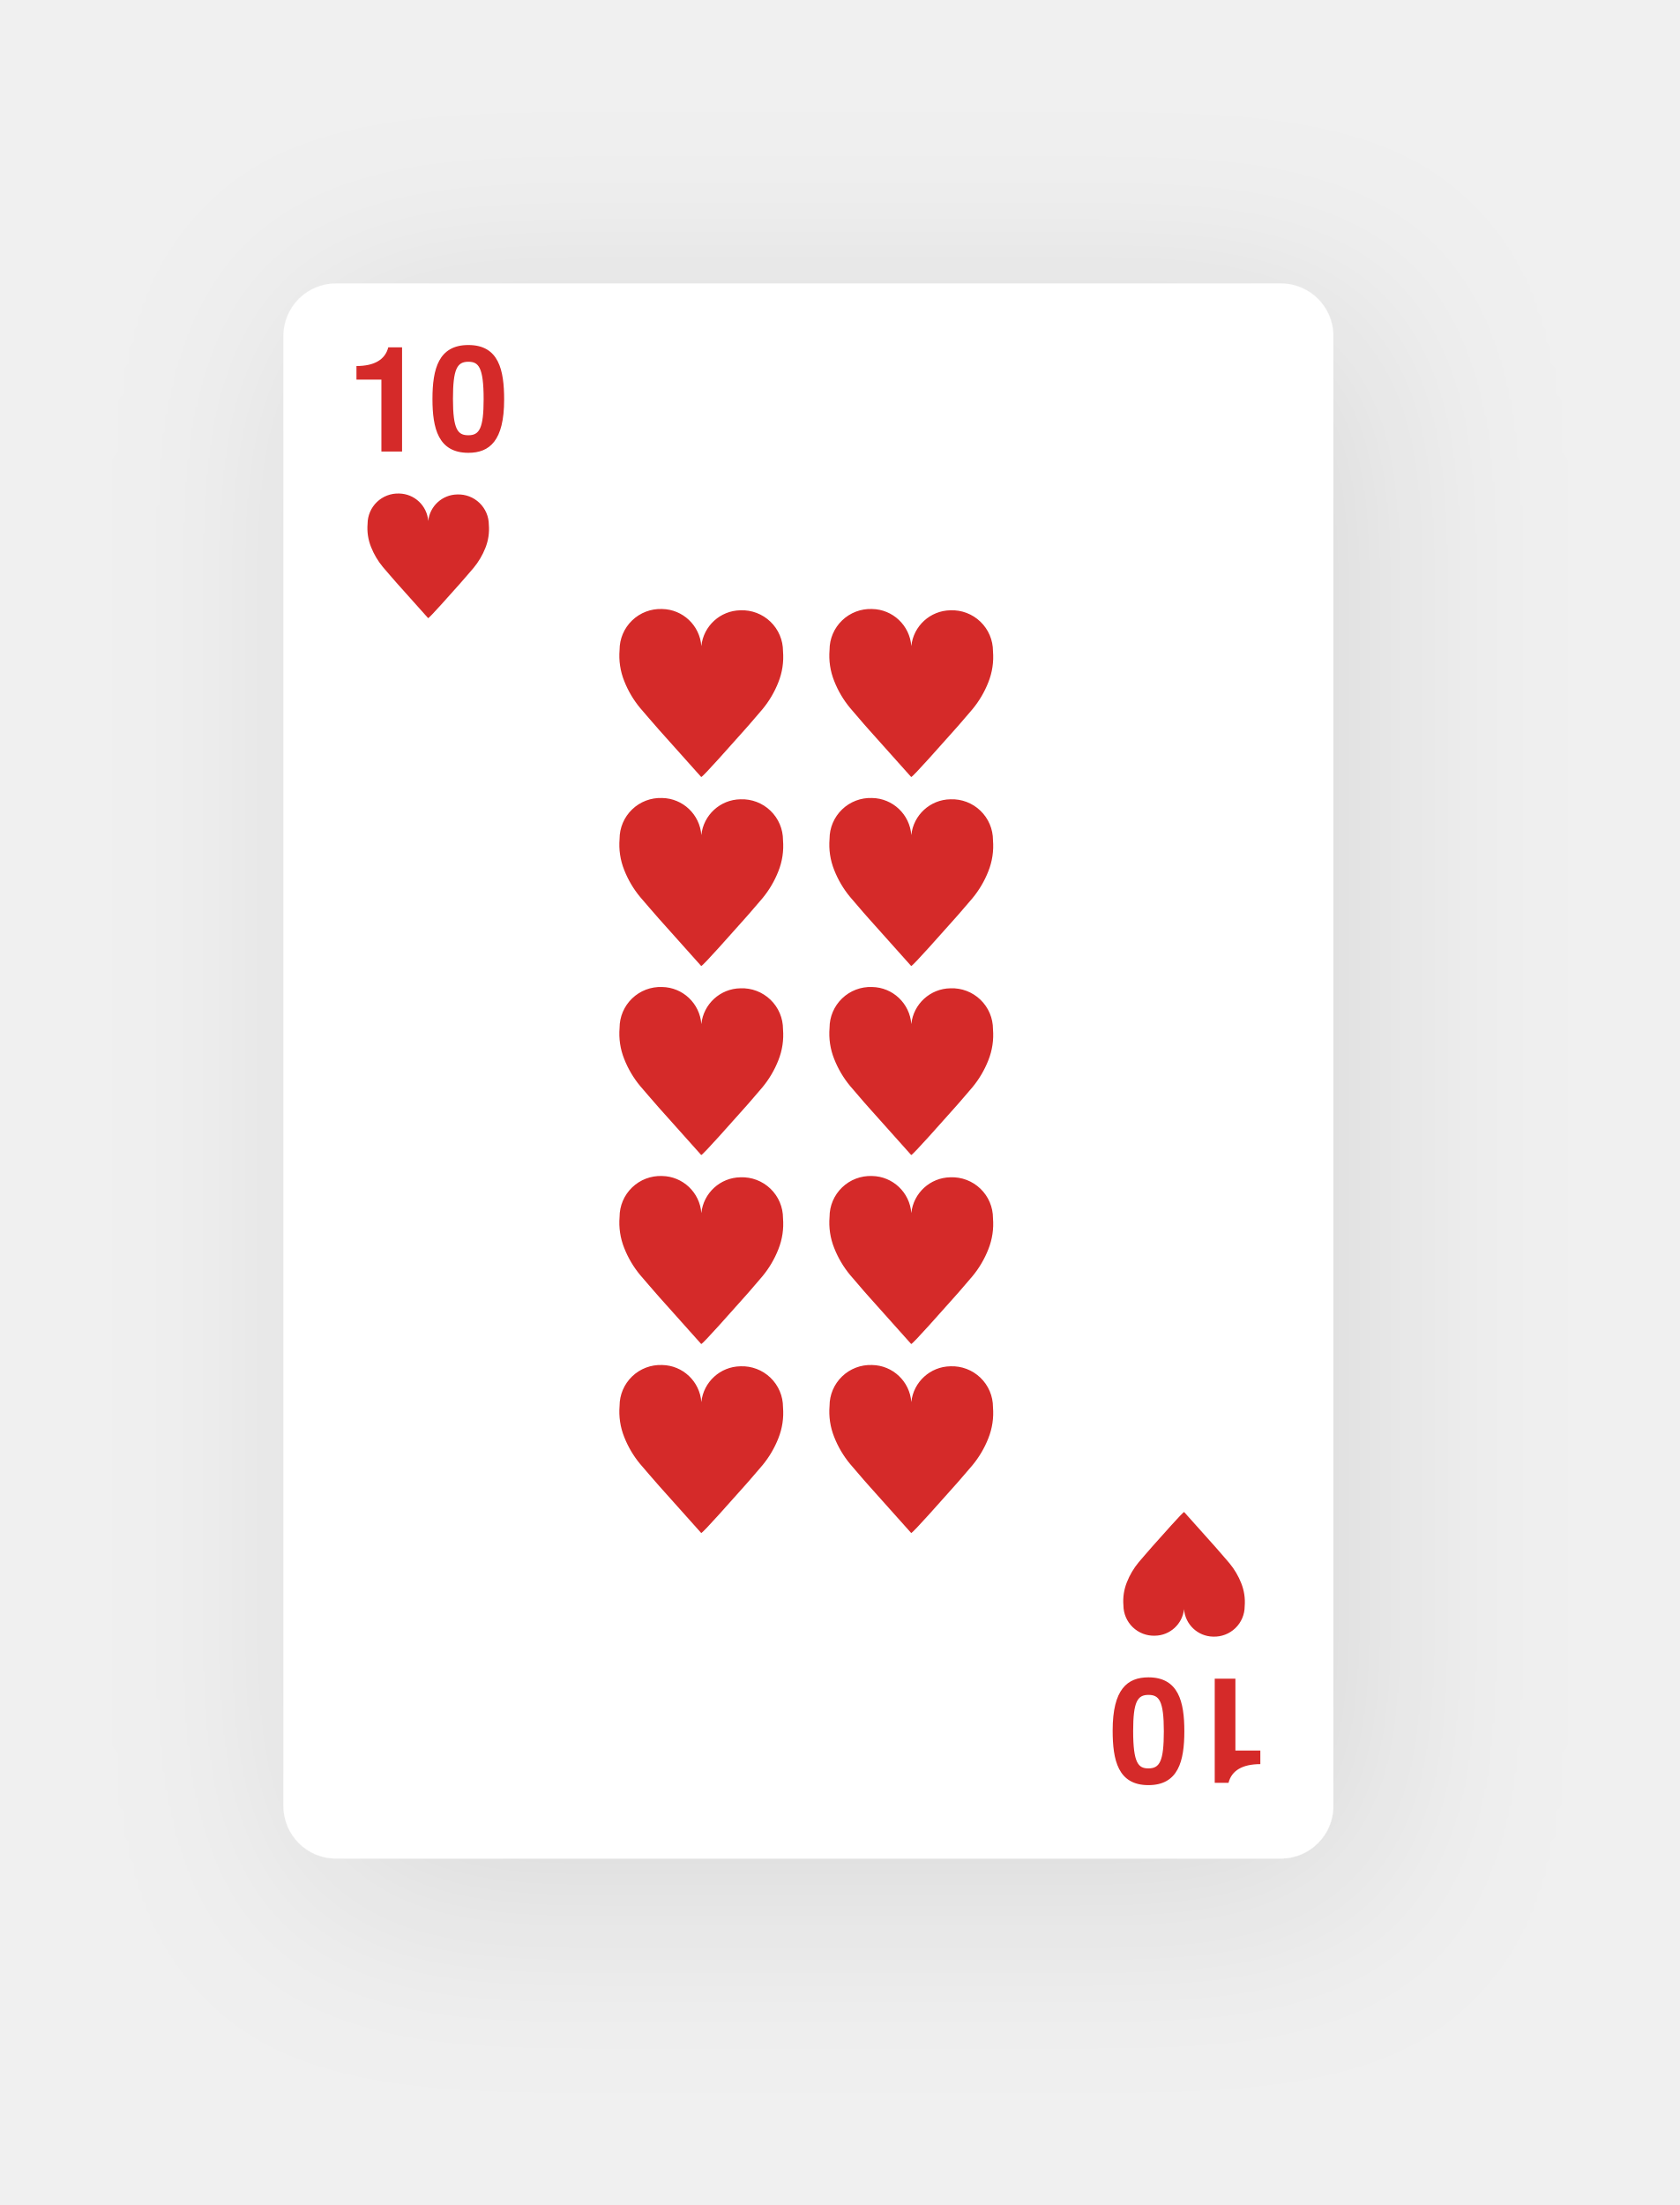
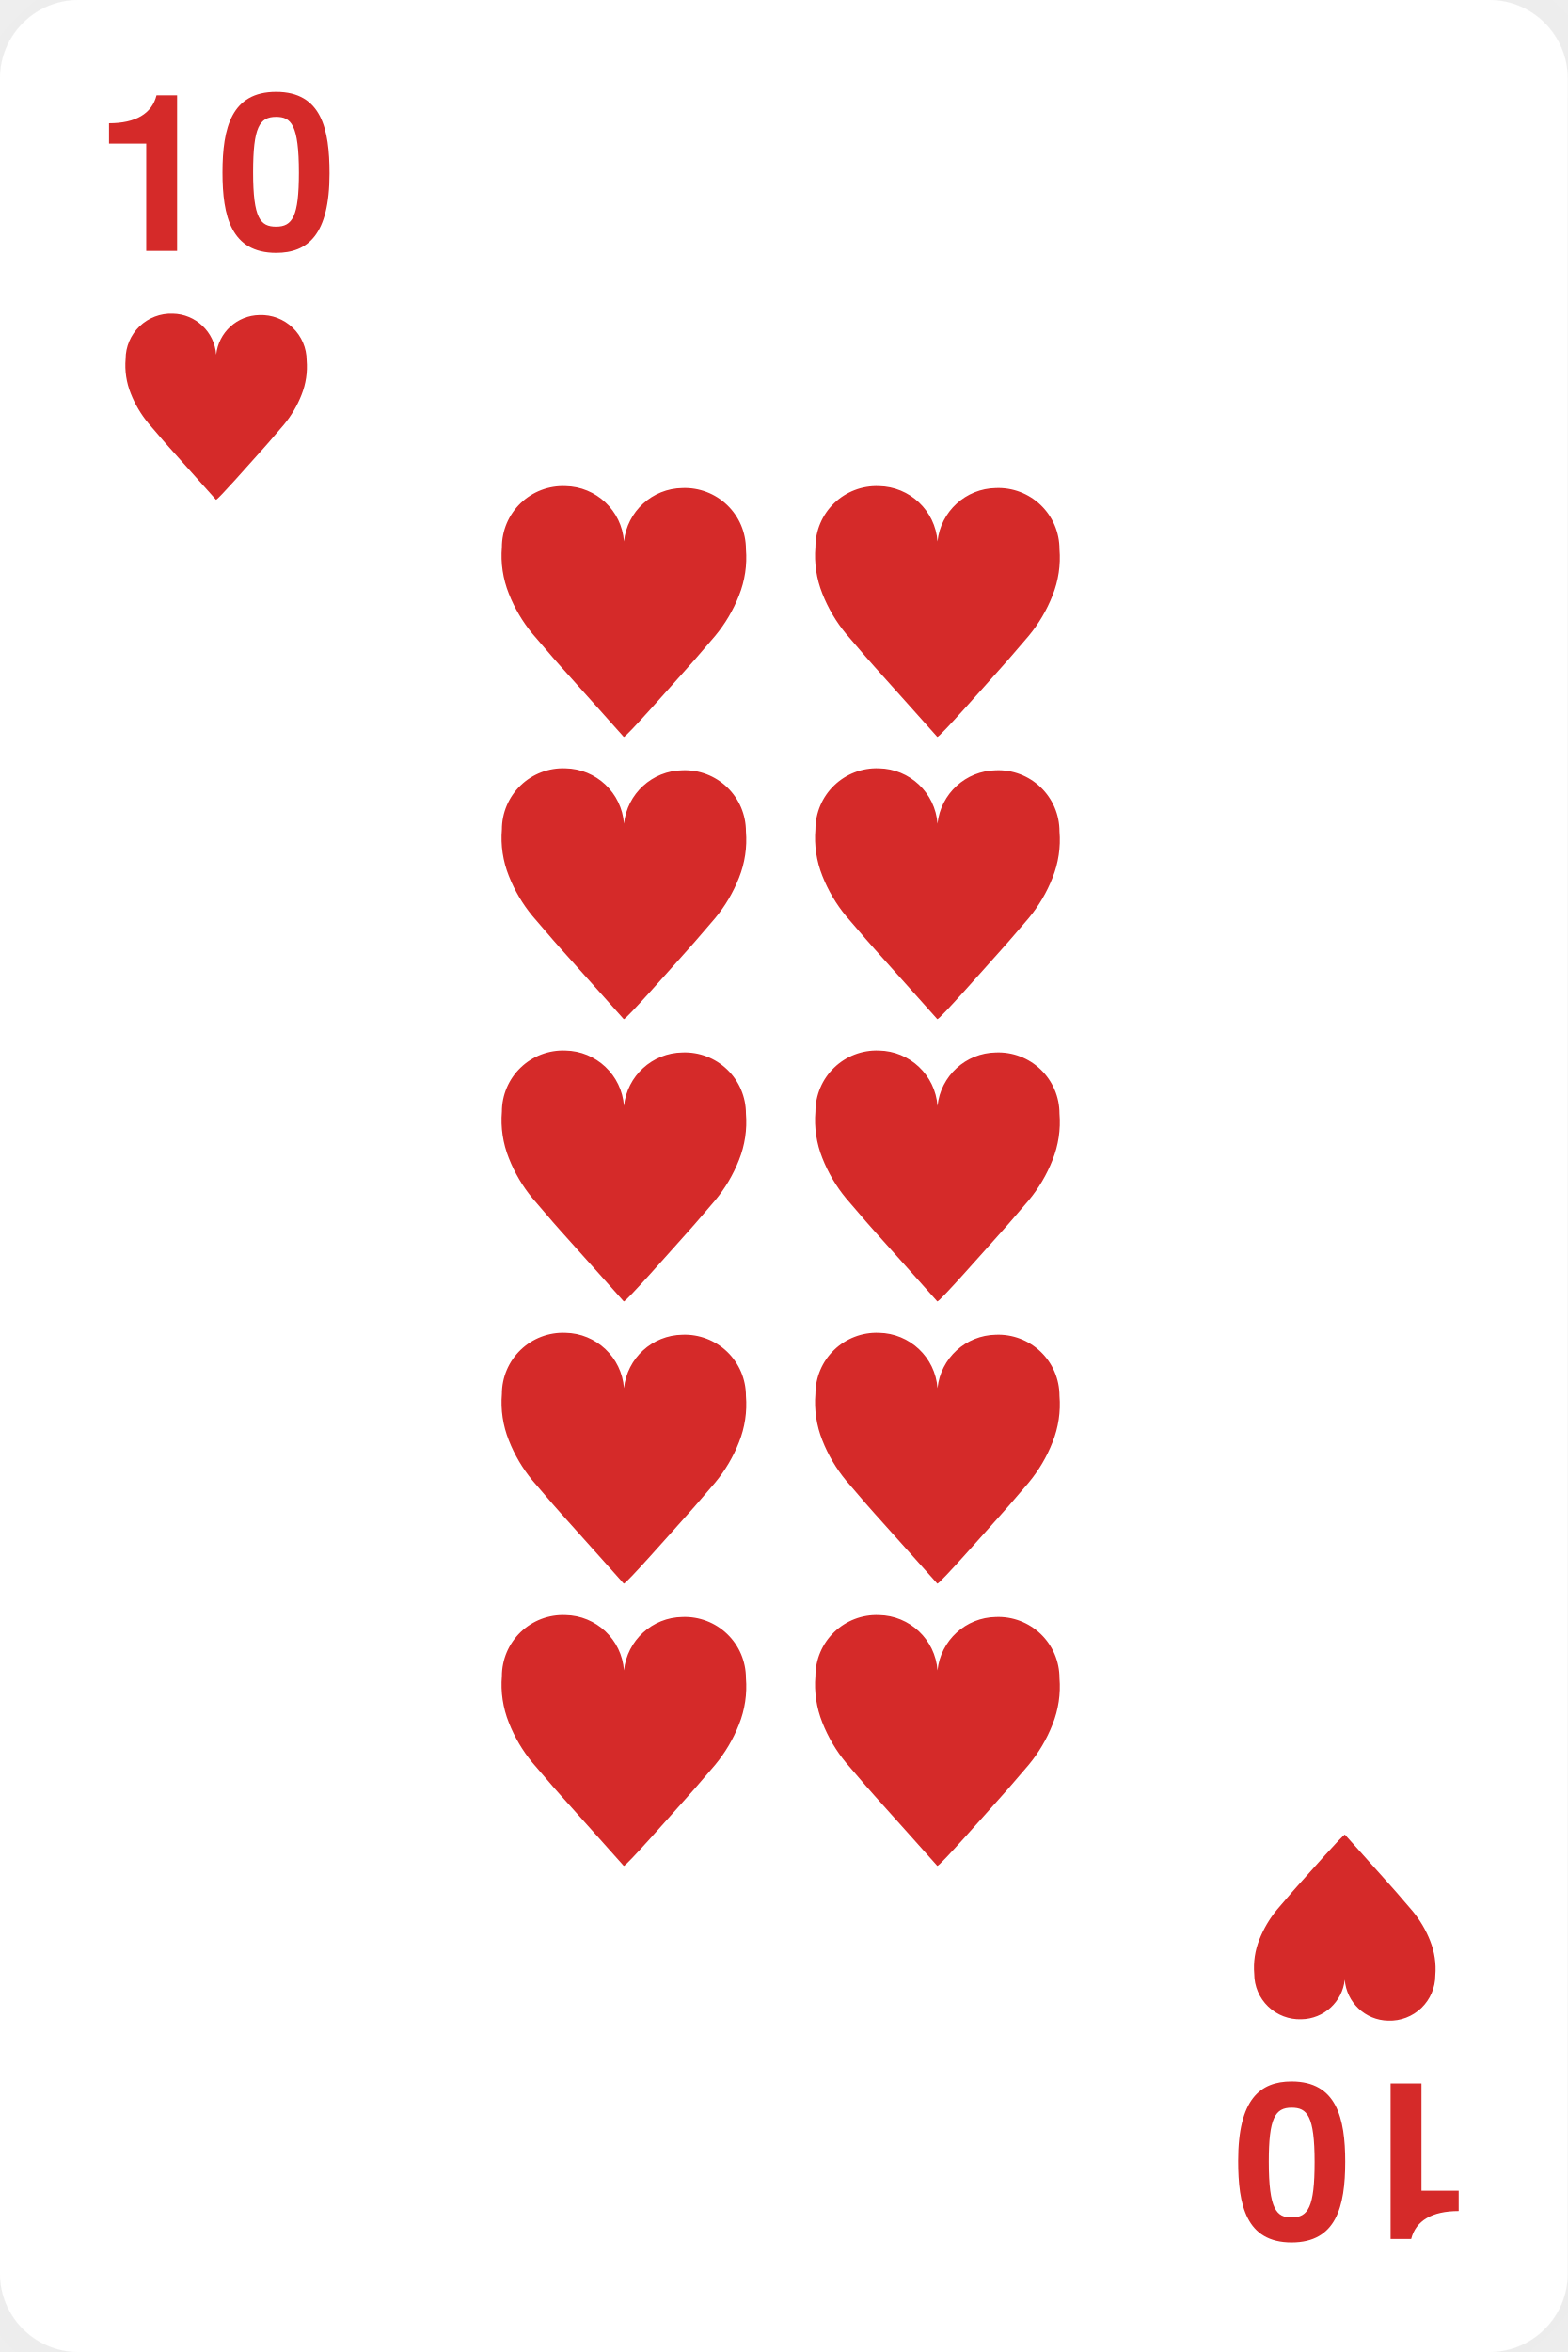
- <svg xmlns="http://www.w3.org/2000/svg" viewBox="0 0 160 210">
+ <svg xmlns="http://www.w3.org/2000/svg" viewBox="0 0 100 150">
  <defs>
    <style>
      .cls-1 {
        fill: #fff;
      }

      .cls-2, .cls-3 {
        fill: #d52a29;
      }

      .cls-3 {
        font-size: 14px;
        font-family: HelveticaNeue-Bold, Helvetica Neue;
        font-weight: 700;
      }

      .cls-4 {
        filter: url(#Rectangle_1);
      }
    </style>
-     <filter id="Rectangle_1" x="0" y="0" width="160" height="210" filterUnits="userSpaceOnUse">
+     <filter id="Rectangle_1" x="0" y="0" width="100" height="150" filterUnits="userSpaceOnUse">
      <feOffset dx="3" dy="3" input="SourceAlpha" />
      <feGaussianBlur stdDeviation="10" result="blur" />
      <feFlood flood-opacity="0.102" />
      <feComposite operator="in" in2="blur" />
      <feComposite in="SourceGraphic" />
    </filter>
  </defs>
  <g id="Group_198" data-name="Group 198" transform="translate(-1119 -473)">
    <g id="Group_193" data-name="Group 193" transform="translate(1006 256)">
      <g id="Symbol_5_273" data-name="Symbol 5 – 273">
        <g class="cls-4" transform="matrix(1, 0, 0, 1, 113, 217)">
-           <rect id="Rectangle_1-2" data-name="Rectangle 1" class="cls-1" width="100" height="150" rx="5" transform="translate(27 27)" />
+           <rect id="Rectangle_1-2" data-name="Rectangle 1" class="cls-1" width="100" height="150" rx="5" />
        </g>
      </g>
-       <g id="Group_1" data-name="Group 1" transform="translate(0 -3)">
+       <g id="Group_1" data-name="Group 1" transform="translate(-27 -30)">
        <g id="Symbol_1_152" data-name="Symbol 1 – 152" transform="translate(-232.479 -95.719)">
          <path id="Union_5" data-name="Union 5" class="cls-2" d="M5.779,9.252a2.825,2.825,0,0,1-2.765,2.529A2.9,2.9,0,0,1,.006,8.89a4.824,4.824,0,0,1,.329-2.2,6.982,6.982,0,0,1,1.122-1.9c.362-.408.831-.984,1.322-1.528C3.571,2.382,5.664,0,5.791,0h0a.005.005,0,0,1,0,.005c.125.14,2.193,2.459,2.992,3.346.491.545.96,1.12,1.322,1.528a6.985,6.985,0,0,1,1.122,1.9,4.824,4.824,0,0,1,.329,2.2,2.9,2.9,0,0,1-3.007,2.891A2.829,2.829,0,0,1,5.779,9.252Z" transform="translate(392.047 374.591) rotate(180)" />
        </g>
        <text id="_10" data-name="10" class="cls-3" transform="translate(146 263)">
          <tspan x="0" y="0">10</tspan>
        </text>
      </g>
-       <g id="Group_2" data-name="Group 2" transform="translate(379.568 639.872) rotate(180)">
+       <g id="Group_2" data-name="Group 2" transform="translate(352.568 612.872) rotate(180)">
        <g id="Symbol_1_153" data-name="Symbol 1 – 153" transform="translate(-232.479 -95.719)">
          <path id="Union_5-2" data-name="Union 5" class="cls-2" d="M5.779,9.252a2.825,2.825,0,0,1-2.765,2.529A2.9,2.9,0,0,1,.006,8.89a4.824,4.824,0,0,1,.329-2.2,6.982,6.982,0,0,1,1.122-1.9c.362-.408.831-.984,1.322-1.528C3.571,2.382,5.664,0,5.791,0h0a.005.005,0,0,1,0,.005c.125.14,2.193,2.459,2.992,3.346.491.545.96,1.12,1.322,1.528a6.985,6.985,0,0,1,1.122,1.9,4.824,4.824,0,0,1,.329,2.2,2.9,2.9,0,0,1-3.007,2.891A2.829,2.829,0,0,1,5.779,9.252Z" transform="translate(392.047 374.591) rotate(180)" />
        </g>
        <text id="_10-2" data-name="10" class="cls-3" transform="translate(145.568 263)">
          <tspan x="0" y="0">10</tspan>
        </text>
      </g>
    </g>
-     <g id="Group_194" data-name="Group 194" transform="translate(491 -18)">
+     <g id="Group_194" data-name="Group 194" transform="translate(464 -45)">
      <g id="Group_182" data-name="Group 182" transform="translate(346.022 -12.872)">
        <g id="Group_172" data-name="Group 172">
          <path id="Union_11" data-name="Union 11" class="cls-2" d="M7.788,12.469a3.807,3.807,0,0,1-3.727,3.408,3.9,3.9,0,0,1-4.053-3.9A6.5,6.5,0,0,1,.452,9.019,9.409,9.409,0,0,1,1.964,6.455C2.452,5.9,3.084,5.129,3.745,4.4,4.813,3.211,7.634,0,7.8,0V0a.007.007,0,0,1,.006.007c.168.188,2.955,3.314,4.033,4.51.661.734,1.294,1.509,1.782,2.06a9.414,9.414,0,0,1,1.512,2.564,6.5,6.5,0,0,1,.443,2.962A3.9,3.9,0,0,1,11.528,16,3.812,3.812,0,0,1,7.788,12.469Z" transform="translate(356.568 577.872) rotate(180)" />
        </g>
        <g id="Group_173" data-name="Group 173" transform="translate(0 18)">
          <path id="Union_11-2" data-name="Union 11" class="cls-2" d="M7.788,12.469a3.807,3.807,0,0,1-3.727,3.408,3.9,3.9,0,0,1-4.053-3.9A6.5,6.5,0,0,1,.452,9.019,9.409,9.409,0,0,1,1.964,6.455C2.452,5.9,3.084,5.129,3.745,4.4,4.813,3.211,7.634,0,7.8,0V0a.007.007,0,0,1,.006.007c.168.188,2.955,3.314,4.033,4.51.661.734,1.294,1.509,1.782,2.06a9.414,9.414,0,0,1,1.512,2.564,6.5,6.5,0,0,1,.443,2.962A3.9,3.9,0,0,1,11.528,16,3.812,3.812,0,0,1,7.788,12.469Z" transform="translate(356.568 577.872) rotate(180)" />
        </g>
        <g id="Group_174" data-name="Group 174" transform="translate(0 36)">
          <path id="Union_11-3" data-name="Union 11" class="cls-2" d="M7.788,12.469a3.807,3.807,0,0,1-3.727,3.408,3.9,3.9,0,0,1-4.053-3.9A6.5,6.5,0,0,1,.452,9.019,9.409,9.409,0,0,1,1.964,6.455C2.452,5.9,3.084,5.129,3.745,4.4,4.813,3.211,7.634,0,7.8,0V0a.007.007,0,0,1,.006.007c.168.188,2.955,3.314,4.033,4.51.661.734,1.294,1.509,1.782,2.06a9.414,9.414,0,0,1,1.512,2.564,6.5,6.5,0,0,1,.443,2.962A3.9,3.9,0,0,1,11.528,16,3.812,3.812,0,0,1,7.788,12.469Z" transform="translate(356.568 577.872) rotate(180)" />
        </g>
        <g id="Group_189" data-name="Group 189" transform="translate(0 54)">
          <path id="Union_11-4" data-name="Union 11" class="cls-2" d="M7.788,12.469a3.807,3.807,0,0,1-3.727,3.408,3.9,3.9,0,0,1-4.053-3.9A6.5,6.5,0,0,1,.452,9.019,9.409,9.409,0,0,1,1.964,6.455C2.452,5.9,3.084,5.129,3.745,4.4,4.813,3.211,7.634,0,7.8,0V0a.007.007,0,0,1,.006.007c.168.188,2.955,3.314,4.033,4.51.661.734,1.294,1.509,1.782,2.06a9.414,9.414,0,0,1,1.512,2.564,6.5,6.5,0,0,1,.443,2.962A3.9,3.9,0,0,1,11.528,16,3.812,3.812,0,0,1,7.788,12.469Z" transform="translate(356.568 577.872) rotate(180)" />
        </g>
        <g id="Group_196" data-name="Group 196" transform="translate(0 72)">
          <path id="Union_11-5" data-name="Union 11" class="cls-2" d="M7.788,12.469a3.807,3.807,0,0,1-3.727,3.408,3.9,3.9,0,0,1-4.053-3.9A6.5,6.5,0,0,1,.452,9.019,9.409,9.409,0,0,1,1.964,6.455C2.452,5.9,3.084,5.129,3.745,4.4,4.813,3.211,7.634,0,7.8,0V0a.007.007,0,0,1,.006.007c.168.188,2.955,3.314,4.033,4.51.661.734,1.294,1.509,1.782,2.06a9.414,9.414,0,0,1,1.512,2.564,6.5,6.5,0,0,1,.443,2.962A3.9,3.9,0,0,1,11.528,16,3.812,3.812,0,0,1,7.788,12.469Z" transform="translate(356.568 577.872) rotate(180)" />
        </g>
      </g>
      <g id="Group_183" data-name="Group 183" transform="translate(366.022 -12.872)">
        <g id="Group_172-2" data-name="Group 172">
          <path id="Union_11-6" data-name="Union 11" class="cls-2" d="M7.788,12.469a3.807,3.807,0,0,1-3.727,3.408,3.9,3.9,0,0,1-4.053-3.9A6.5,6.5,0,0,1,.452,9.019,9.409,9.409,0,0,1,1.964,6.455C2.452,5.9,3.084,5.129,3.745,4.4,4.813,3.211,7.634,0,7.8,0V0a.007.007,0,0,1,.006.007c.168.188,2.955,3.314,4.033,4.51.661.734,1.294,1.509,1.782,2.06a9.414,9.414,0,0,1,1.512,2.564,6.5,6.5,0,0,1,.443,2.962A3.9,3.9,0,0,1,11.528,16,3.812,3.812,0,0,1,7.788,12.469Z" transform="translate(356.568 577.872) rotate(180)" />
        </g>
        <g id="Group_173-2" data-name="Group 173" transform="translate(0 18)">
          <path id="Union_11-7" data-name="Union 11" class="cls-2" d="M7.788,12.469a3.807,3.807,0,0,1-3.727,3.408,3.9,3.9,0,0,1-4.053-3.9A6.5,6.5,0,0,1,.452,9.019,9.409,9.409,0,0,1,1.964,6.455C2.452,5.9,3.084,5.129,3.745,4.4,4.813,3.211,7.634,0,7.8,0V0a.007.007,0,0,1,.006.007c.168.188,2.955,3.314,4.033,4.51.661.734,1.294,1.509,1.782,2.06a9.414,9.414,0,0,1,1.512,2.564,6.5,6.5,0,0,1,.443,2.962A3.9,3.9,0,0,1,11.528,16,3.812,3.812,0,0,1,7.788,12.469Z" transform="translate(356.568 577.872) rotate(180)" />
        </g>
        <g id="Group_174-2" data-name="Group 174" transform="translate(0 36)">
          <path id="Union_11-8" data-name="Union 11" class="cls-2" d="M7.788,12.469a3.807,3.807,0,0,1-3.727,3.408,3.9,3.9,0,0,1-4.053-3.9A6.5,6.5,0,0,1,.452,9.019,9.409,9.409,0,0,1,1.964,6.455C2.452,5.9,3.084,5.129,3.745,4.4,4.813,3.211,7.634,0,7.8,0V0a.007.007,0,0,1,.006.007c.168.188,2.955,3.314,4.033,4.51.661.734,1.294,1.509,1.782,2.06a9.414,9.414,0,0,1,1.512,2.564,6.5,6.5,0,0,1,.443,2.962A3.9,3.9,0,0,1,11.528,16,3.812,3.812,0,0,1,7.788,12.469Z" transform="translate(356.568 577.872) rotate(180)" />
        </g>
        <g id="Group_188" data-name="Group 188" transform="translate(0 54)">
          <path id="Union_11-9" data-name="Union 11" class="cls-2" d="M7.788,12.469a3.807,3.807,0,0,1-3.727,3.408,3.9,3.9,0,0,1-4.053-3.9A6.5,6.5,0,0,1,.452,9.019,9.409,9.409,0,0,1,1.964,6.455C2.452,5.9,3.084,5.129,3.745,4.4,4.813,3.211,7.634,0,7.8,0V0a.007.007,0,0,1,.006.007c.168.188,2.955,3.314,4.033,4.51.661.734,1.294,1.509,1.782,2.06a9.414,9.414,0,0,1,1.512,2.564,6.5,6.5,0,0,1,.443,2.962A3.9,3.9,0,0,1,11.528,16,3.812,3.812,0,0,1,7.788,12.469Z" transform="translate(356.568 577.872) rotate(180)" />
        </g>
        <g id="Group_195" data-name="Group 195" transform="translate(0 72)">
          <path id="Union_11-10" data-name="Union 11" class="cls-2" d="M7.788,12.469a3.807,3.807,0,0,1-3.727,3.408,3.9,3.9,0,0,1-4.053-3.9A6.5,6.5,0,0,1,.452,9.019,9.409,9.409,0,0,1,1.964,6.455C2.452,5.9,3.084,5.129,3.745,4.4,4.813,3.211,7.634,0,7.8,0V0a.007.007,0,0,1,.006.007c.168.188,2.955,3.314,4.033,4.51.661.734,1.294,1.509,1.782,2.06a9.414,9.414,0,0,1,1.512,2.564,6.5,6.5,0,0,1,.443,2.962A3.9,3.9,0,0,1,11.528,16,3.812,3.812,0,0,1,7.788,12.469Z" transform="translate(356.568 577.872) rotate(180)" />
        </g>
      </g>
    </g>
  </g>
</svg>
